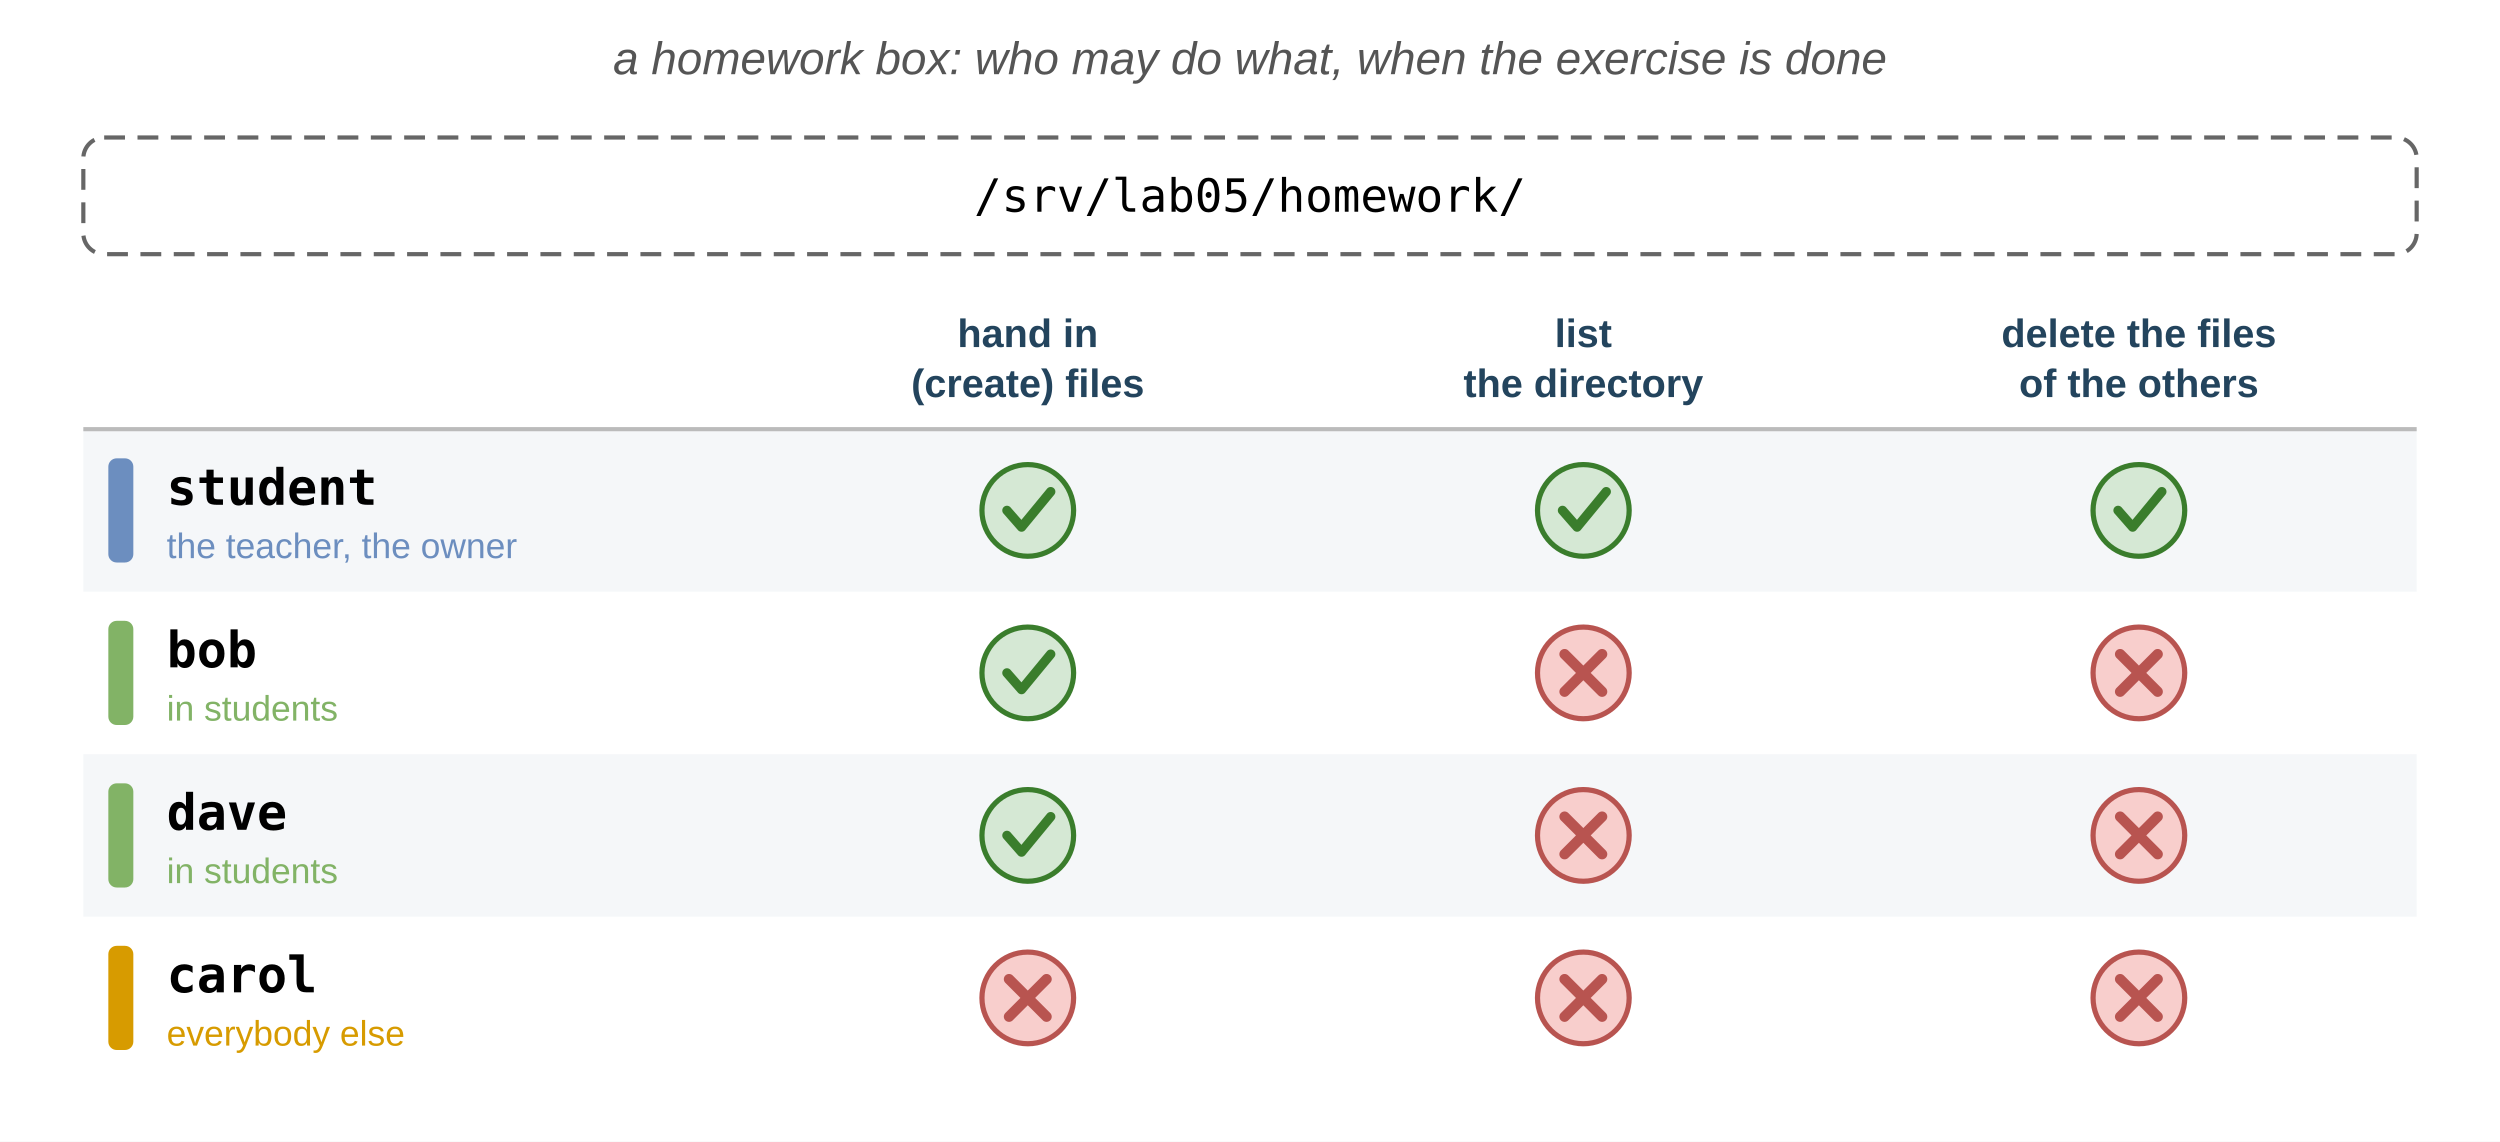
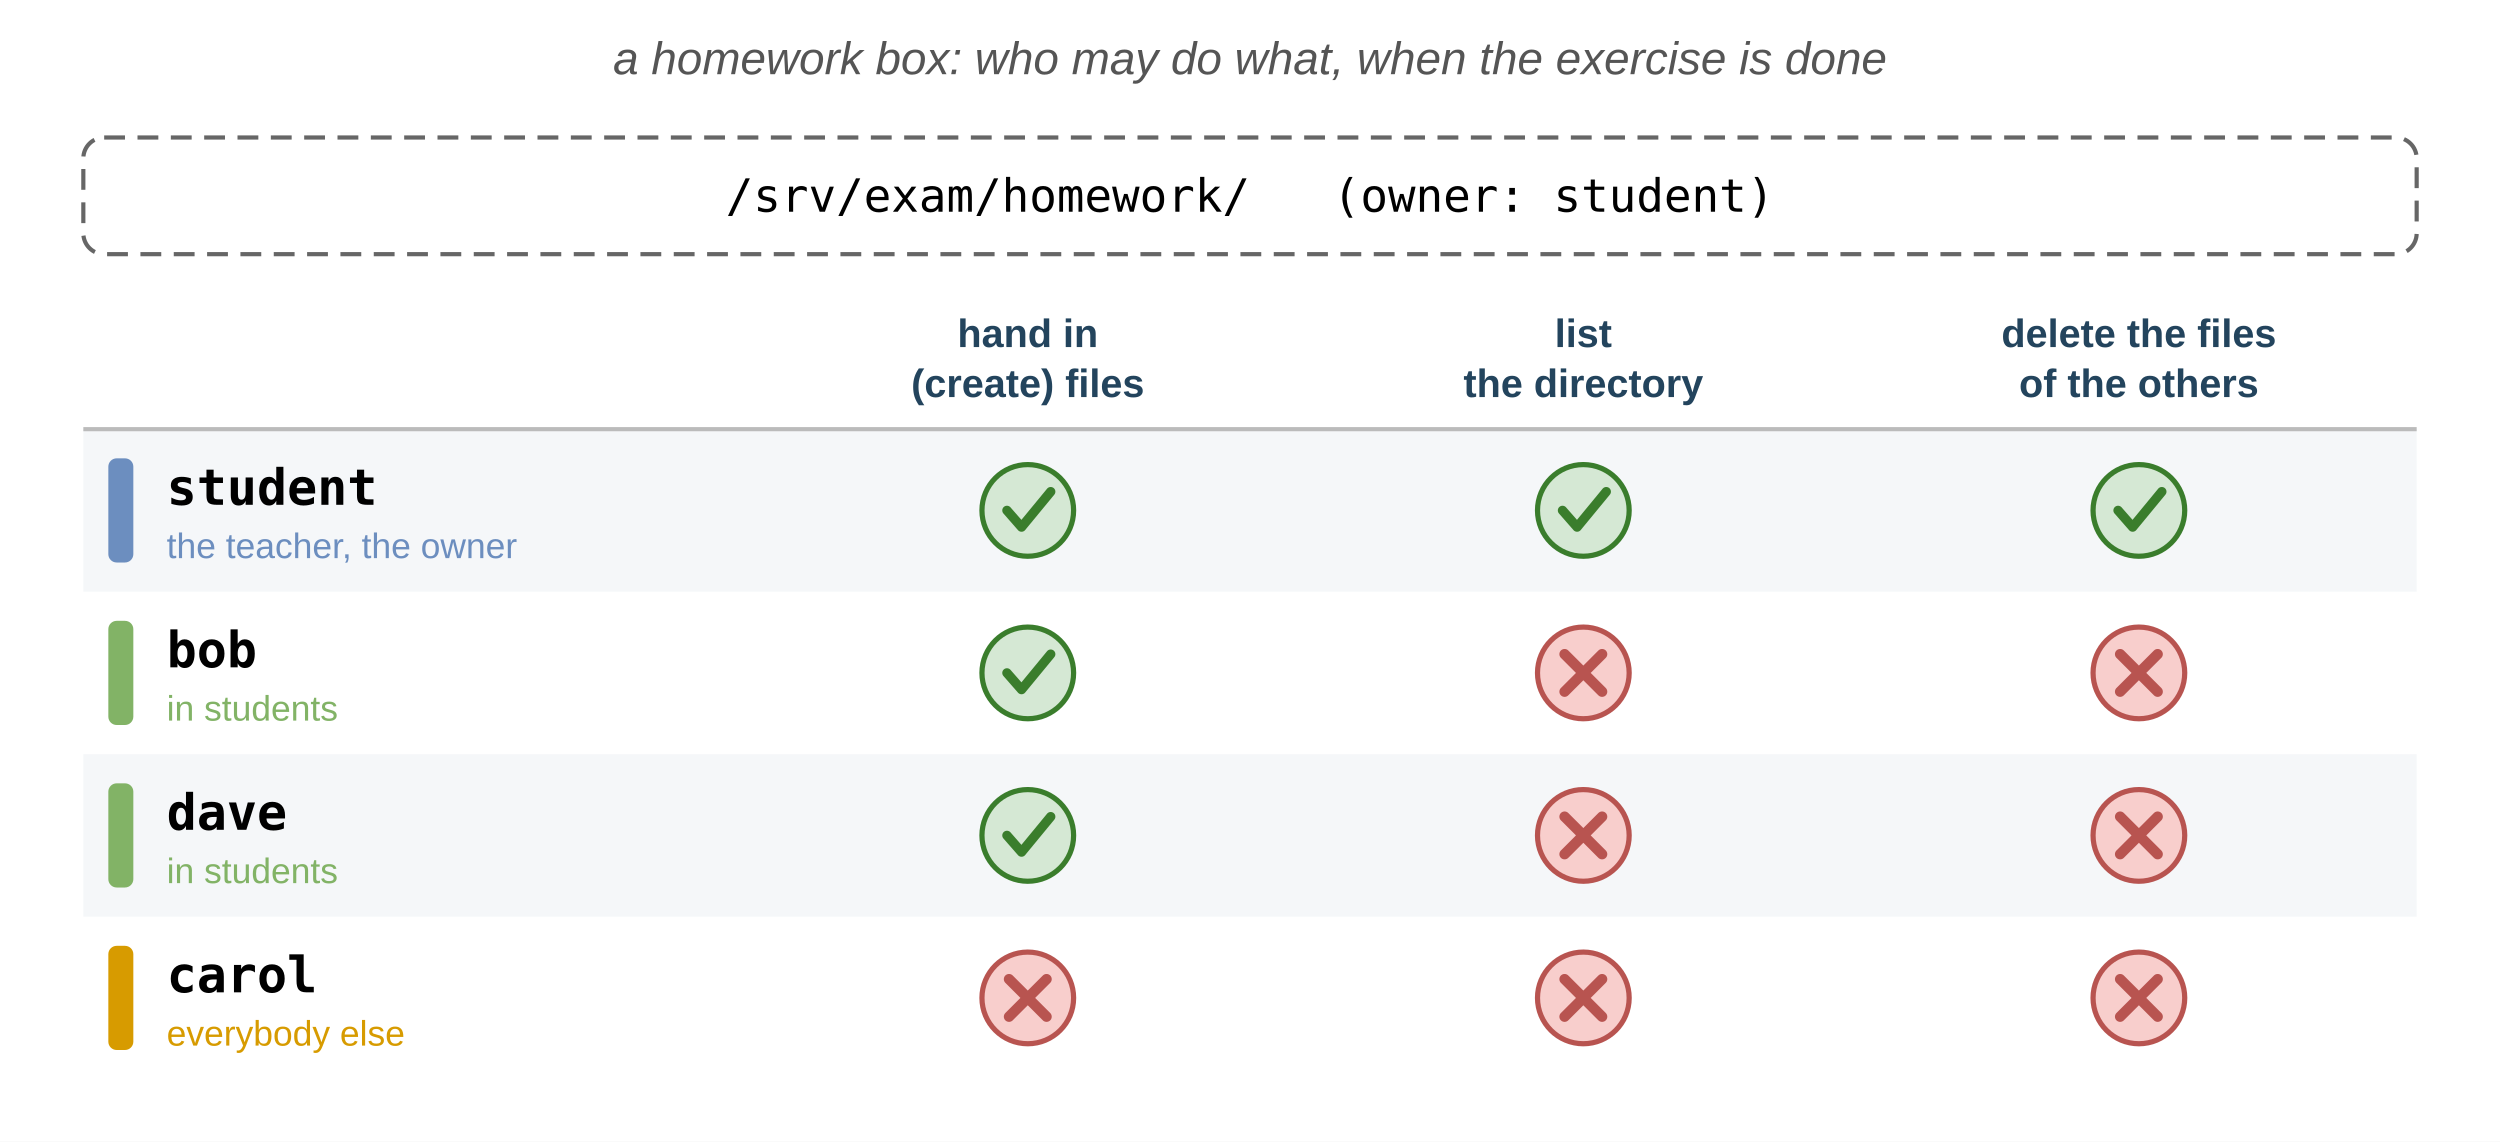
<svg xmlns="http://www.w3.org/2000/svg" width="1200" height="548" viewBox="0 0 1200 548">
  <defs />
  <rect width="100%" height="100%" fill="#ffffff" />
  <text x="600.0" y="28" font-family="Liberation Sans, Helvetica, Arial, sans-serif" font-size="22" fill="#555555" font-style="italic" text-anchor="middle" dominant-baseline="central">a homework box: who may do what, when the exercise is done</text>
  <g transform="translate(0,56)">
    <rect x="40" y="10" width="1120" height="56" rx="10" fill="#ffffff" stroke="#666666" stroke-width="2" stroke-dasharray="10 6" />
-     <text x="600" y="38" font-family="DejaVu Sans Mono, Menlo, Consolas, Liberation Mono, monospace" font-size="22" fill="#000" text-anchor="middle" dominant-baseline="central" xml:space="preserve">/srv/lab05/homework/</text>
+     <text x="600" y="38" font-family="DejaVu Sans Mono, Menlo, Consolas, Liberation Mono, monospace" font-size="22" fill="#000" text-anchor="middle" dominant-baseline="central" xml:space="preserve">/srv/exam/homework/   (owner: student)</text>
    <text x="493.333" y="104" font-family="Liberation Sans, Helvetica, Arial, sans-serif" font-size="19" fill="#23445d" text-anchor="middle" dominant-baseline="central" xml:space="preserve" font-weight="bold">hand in</text>
    <text x="493.333" y="128" font-family="Liberation Sans, Helvetica, Arial, sans-serif" font-size="19" fill="#23445d" text-anchor="middle" dominant-baseline="central" xml:space="preserve" font-weight="bold">(create) files</text>
    <text x="760.0" y="104" font-family="Liberation Sans, Helvetica, Arial, sans-serif" font-size="19" fill="#23445d" text-anchor="middle" dominant-baseline="central" xml:space="preserve" font-weight="bold">list</text>
    <text x="760.0" y="128" font-family="Liberation Sans, Helvetica, Arial, sans-serif" font-size="19" fill="#23445d" text-anchor="middle" dominant-baseline="central" xml:space="preserve" font-weight="bold">the directory</text>
    <text x="1026.667" y="104" font-family="Liberation Sans, Helvetica, Arial, sans-serif" font-size="19" fill="#23445d" text-anchor="middle" dominant-baseline="central" xml:space="preserve" font-weight="bold">delete the files</text>
    <text x="1026.667" y="128" font-family="Liberation Sans, Helvetica, Arial, sans-serif" font-size="19" fill="#23445d" text-anchor="middle" dominant-baseline="central" xml:space="preserve" font-weight="bold">of the others</text>
    <rect x="40" y="150" width="1120" height="78" fill="#f5f7f9" />
    <rect x="52" y="164" width="12" height="50" rx="4" fill="#6c8ebf" />
    <text x="80" y="178" font-family="DejaVu Sans Mono, Menlo, Consolas, Liberation Mono, monospace" font-size="24" fill="#000" text-anchor="start" dominant-baseline="central" xml:space="preserve" font-weight="bold">student</text>
    <text x="80" y="206" font-family="Liberation Sans, Helvetica, Arial, sans-serif" font-size="17" fill="#6c8ebf" text-anchor="start" dominant-baseline="central" xml:space="preserve">the teacher, the owner</text>
    <circle cx="493.333" cy="189.0" r="22" fill="#d5e8d4" stroke="#3a7d2c" stroke-width="2.5" />
    <path d="M483.333,189.0 L490.333,197.0 L504.333,180.0" fill="none" stroke="#3a7d2c" stroke-width="4.5" stroke-linecap="round" stroke-linejoin="round" />
    <circle cx="760.0" cy="189.0" r="22" fill="#d5e8d4" stroke="#3a7d2c" stroke-width="2.5" />
    <path d="M750.0,189.0 L757.0,197.0 L771.0,180.0" fill="none" stroke="#3a7d2c" stroke-width="4.5" stroke-linecap="round" stroke-linejoin="round" />
    <circle cx="1026.667" cy="189.0" r="22" fill="#d5e8d4" stroke="#3a7d2c" stroke-width="2.5" />
    <path d="M1016.667,189.0 L1023.667,197.0 L1037.667,180.0" fill="none" stroke="#3a7d2c" stroke-width="4.5" stroke-linecap="round" stroke-linejoin="round" />
    <rect x="52" y="242" width="12" height="50" rx="4" fill="#82b366" />
    <text x="80" y="256" font-family="DejaVu Sans Mono, Menlo, Consolas, Liberation Mono, monospace" font-size="24" fill="#000" text-anchor="start" dominant-baseline="central" xml:space="preserve" font-weight="bold">bob</text>
    <text x="80" y="284" font-family="Liberation Sans, Helvetica, Arial, sans-serif" font-size="17" fill="#82b366" text-anchor="start" dominant-baseline="central" xml:space="preserve">in students</text>
    <circle cx="493.333" cy="267.0" r="22" fill="#d5e8d4" stroke="#3a7d2c" stroke-width="2.5" />
    <path d="M483.333,267.0 L490.333,275.0 L504.333,258.0" fill="none" stroke="#3a7d2c" stroke-width="4.5" stroke-linecap="round" stroke-linejoin="round" />
    <circle cx="760.0" cy="267.0" r="22" fill="#f8cecc" stroke="#b85450" stroke-width="2.5" />
    <path d="M751.0,258.0 L769.0,276.0 M769.0,258.0 L751.0,276.0" stroke="#b85450" stroke-width="5" stroke-linecap="round" />
    <circle cx="1026.667" cy="267.0" r="22" fill="#f8cecc" stroke="#b85450" stroke-width="2.5" />
    <path d="M1017.667,258.0 L1035.667,276.0 M1035.667,258.0 L1017.667,276.0" stroke="#b85450" stroke-width="5" stroke-linecap="round" />
    <rect x="40" y="306" width="1120" height="78" fill="#f5f7f9" />
    <rect x="52" y="320" width="12" height="50" rx="4" fill="#82b366" />
    <text x="80" y="334" font-family="DejaVu Sans Mono, Menlo, Consolas, Liberation Mono, monospace" font-size="24" fill="#000" text-anchor="start" dominant-baseline="central" xml:space="preserve" font-weight="bold">dave</text>
    <text x="80" y="362" font-family="Liberation Sans, Helvetica, Arial, sans-serif" font-size="17" fill="#82b366" text-anchor="start" dominant-baseline="central" xml:space="preserve">in students</text>
    <circle cx="493.333" cy="345.0" r="22" fill="#d5e8d4" stroke="#3a7d2c" stroke-width="2.5" />
    <path d="M483.333,345.0 L490.333,353.0 L504.333,336.0" fill="none" stroke="#3a7d2c" stroke-width="4.5" stroke-linecap="round" stroke-linejoin="round" />
    <circle cx="760.0" cy="345.0" r="22" fill="#f8cecc" stroke="#b85450" stroke-width="2.5" />
    <path d="M751.0,336.0 L769.0,354.0 M769.0,336.0 L751.0,354.0" stroke="#b85450" stroke-width="5" stroke-linecap="round" />
    <circle cx="1026.667" cy="345.0" r="22" fill="#f8cecc" stroke="#b85450" stroke-width="2.5" />
    <path d="M1017.667,336.0 L1035.667,354.0 M1035.667,336.0 L1017.667,354.0" stroke="#b85450" stroke-width="5" stroke-linecap="round" />
    <rect x="52" y="398" width="12" height="50" rx="4" fill="#d79b00" />
    <text x="80" y="412" font-family="DejaVu Sans Mono, Menlo, Consolas, Liberation Mono, monospace" font-size="24" fill="#000" text-anchor="start" dominant-baseline="central" xml:space="preserve" font-weight="bold">carol</text>
    <text x="80" y="440" font-family="Liberation Sans, Helvetica, Arial, sans-serif" font-size="17" fill="#d79b00" text-anchor="start" dominant-baseline="central" xml:space="preserve">everybody else</text>
    <circle cx="493.333" cy="423.0" r="22" fill="#f8cecc" stroke="#b85450" stroke-width="2.5" />
    <path d="M484.333,414.0 L502.333,432.0 M502.333,414.0 L484.333,432.0" stroke="#b85450" stroke-width="5" stroke-linecap="round" />
    <circle cx="760.0" cy="423.0" r="22" fill="#f8cecc" stroke="#b85450" stroke-width="2.5" />
    <path d="M751.0,414.0 L769.0,432.0 M769.0,414.0 L751.0,432.0" stroke="#b85450" stroke-width="5" stroke-linecap="round" />
    <circle cx="1026.667" cy="423.0" r="22" fill="#f8cecc" stroke="#b85450" stroke-width="2.5" />
    <path d="M1017.667,414.0 L1035.667,432.0 M1035.667,414.0 L1017.667,432.0" stroke="#b85450" stroke-width="5" stroke-linecap="round" />
    <line x1="40" y1="150" x2="1160" y2="150" stroke="#bbb" stroke-width="2" />
  </g>
</svg>
